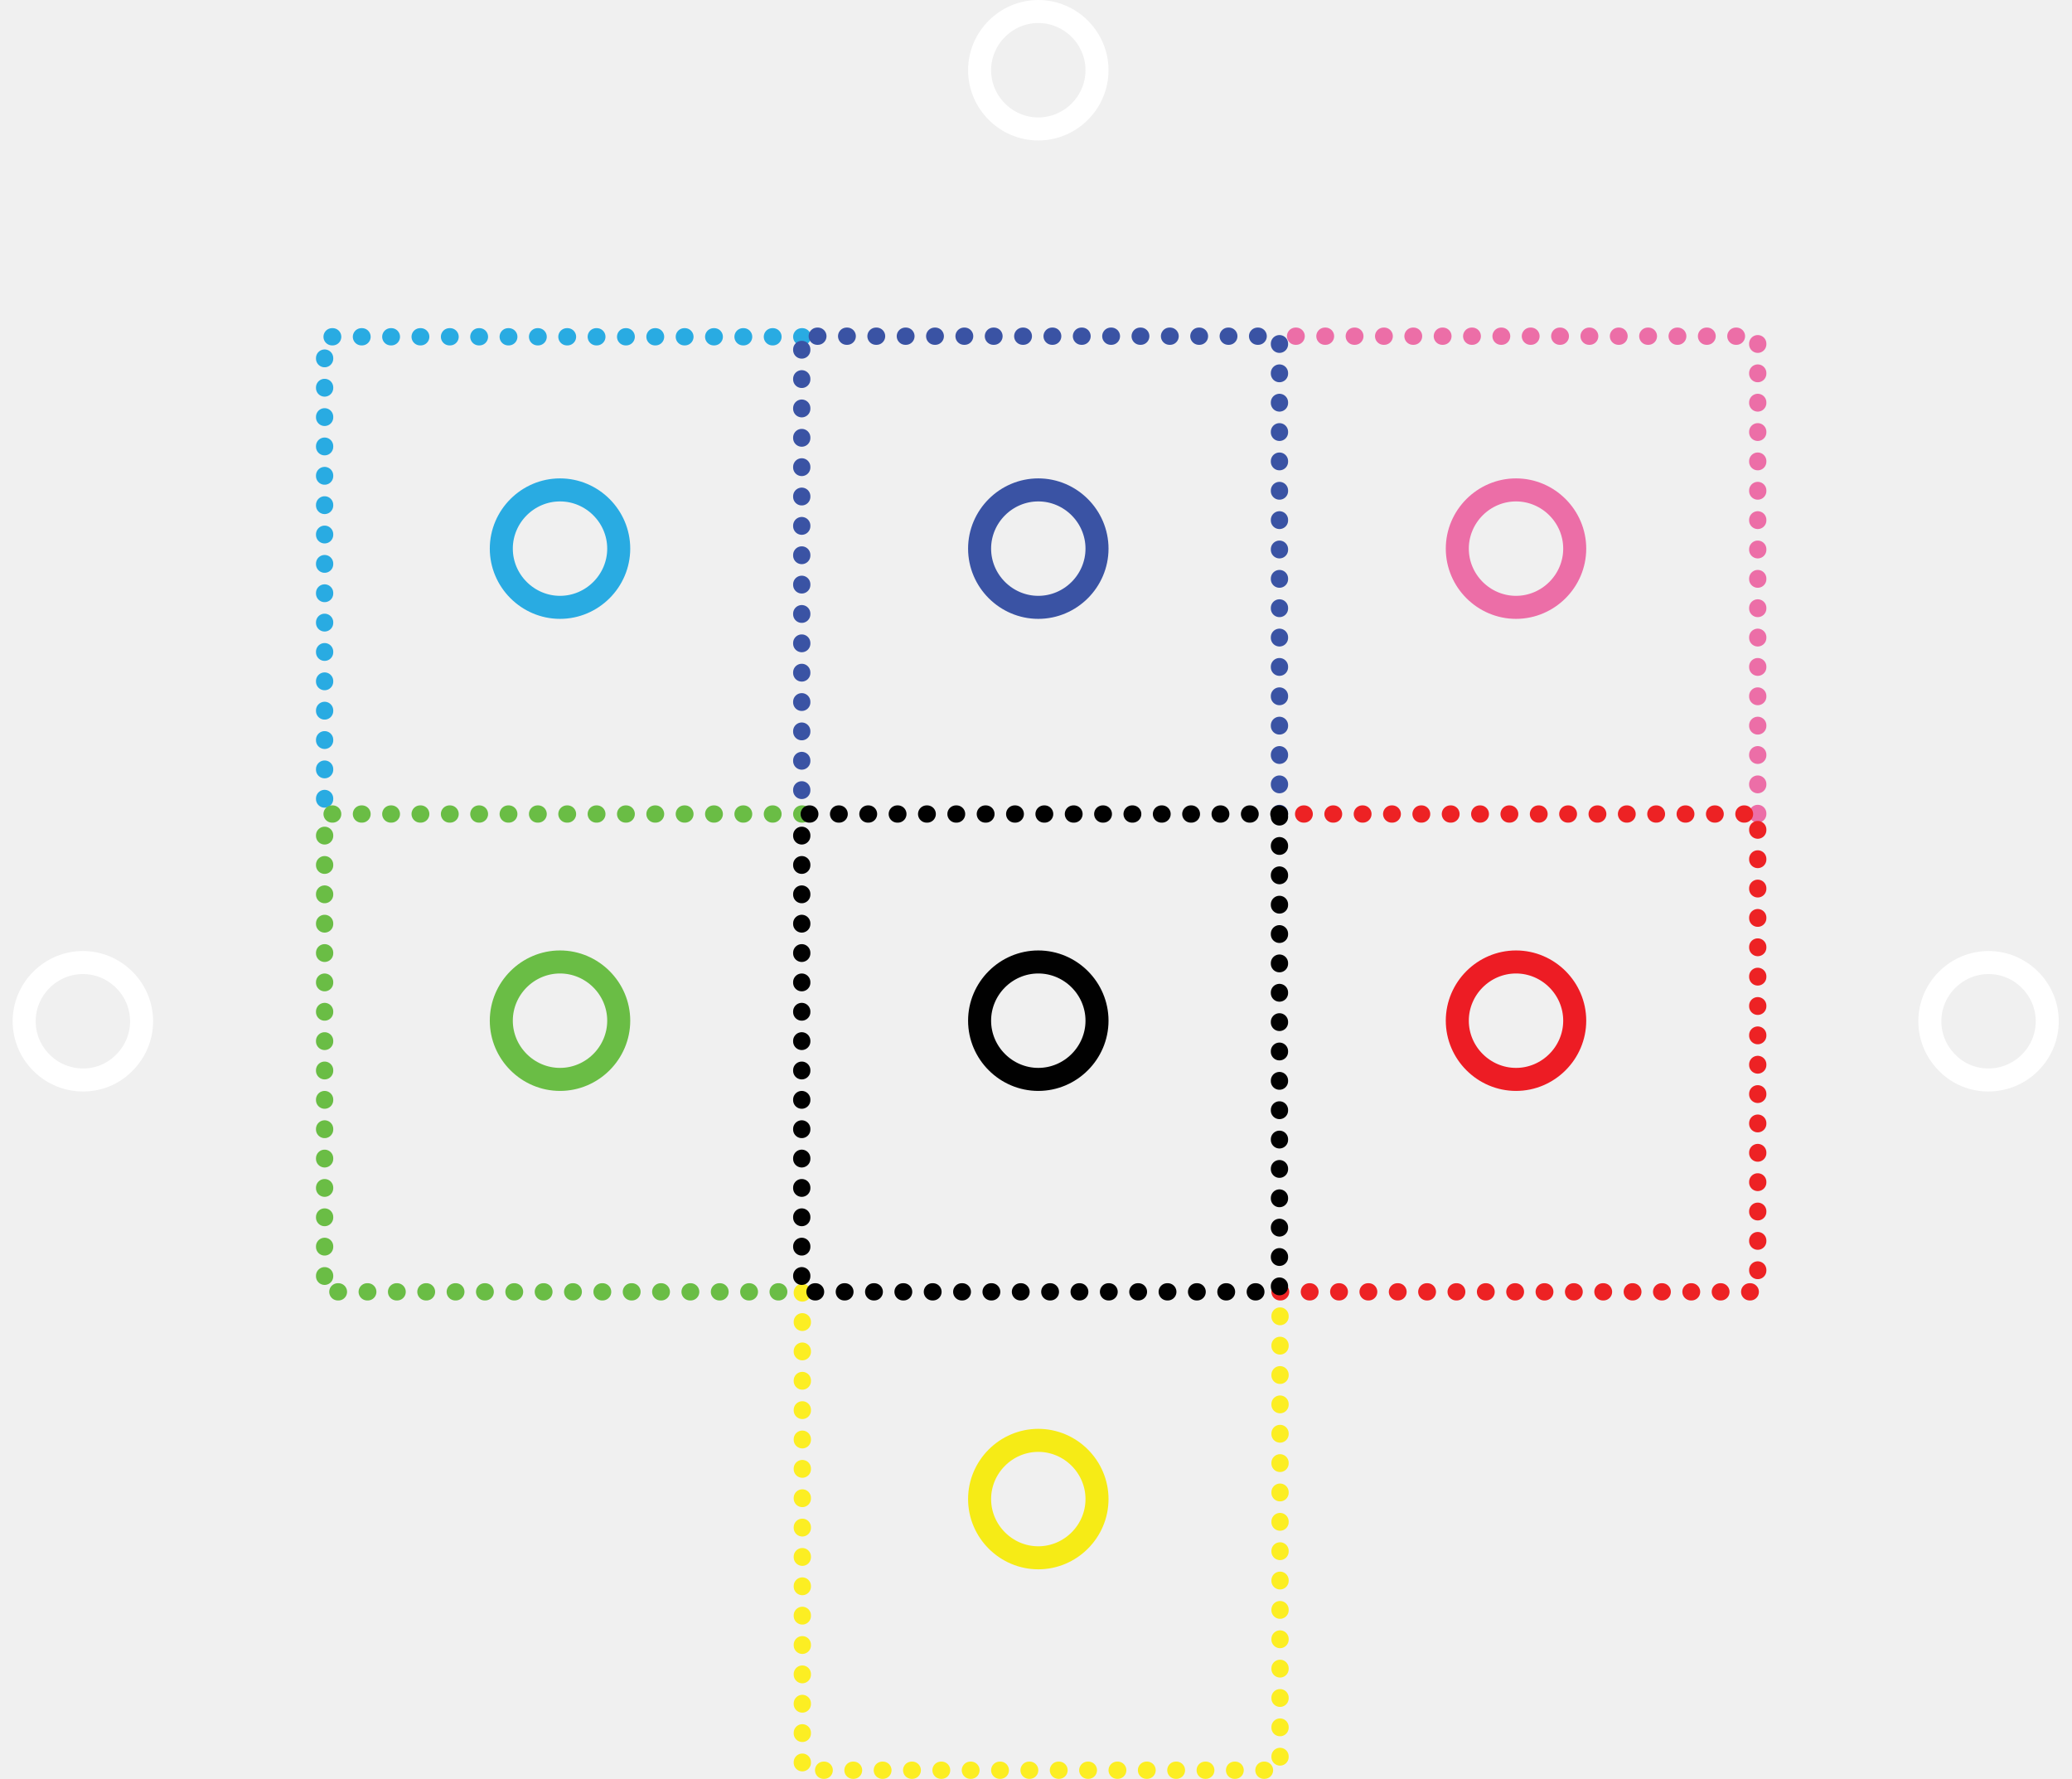
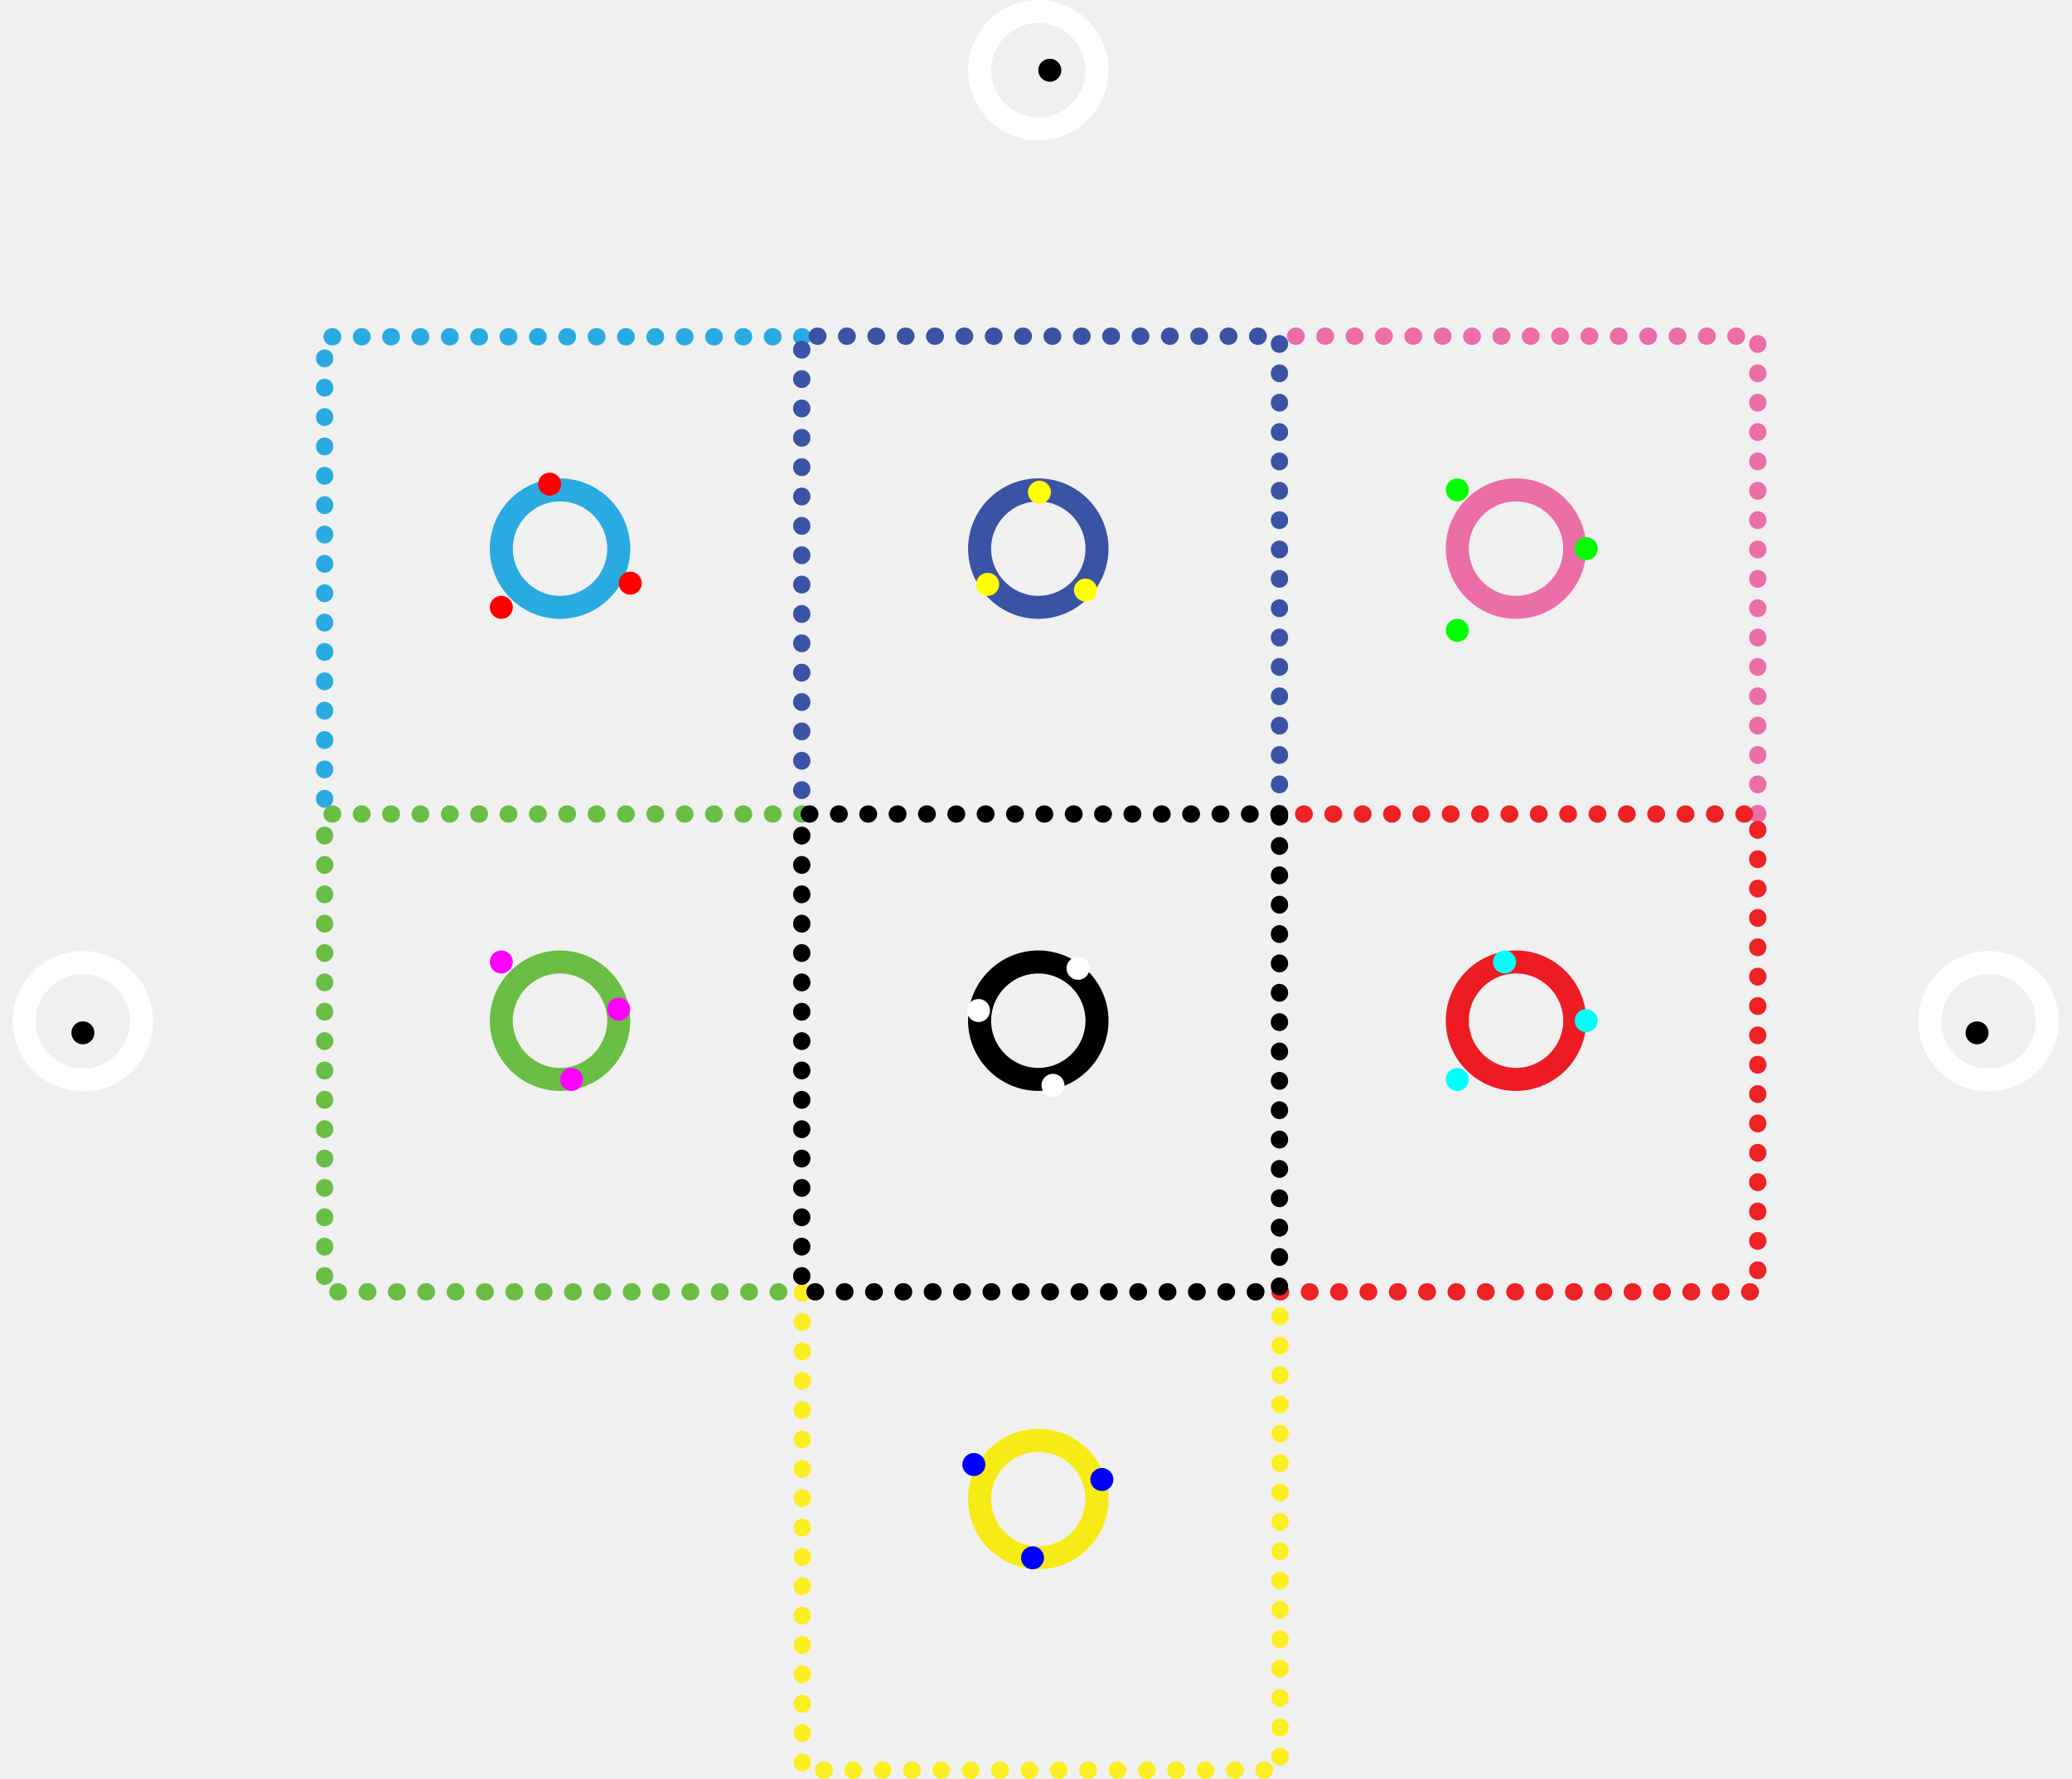
- <svg xmlns="http://www.w3.org/2000/svg" version="1.1" id="calibration-template" x="0px" y="0px" viewBox="0 0 360 309" style="enable-background:new 0 0 360 309;" xml:space="preserve">
+ <svg xmlns="http://www.w3.org/2000/svg" id="calibration-template" enable-background="new 0 0 360 309" version="1.1" viewBox="0 0 360 309" xml:space="preserve">
  <style type="text/css">
	.st0{fill:none;stroke:#29ABE2;stroke-width:3;stroke-linecap:round;stroke-dasharray:0.1,5;}
	.st1{fill:none;stroke:#EC6EA7;stroke-width:3;stroke-linecap:round;stroke-dasharray:0.1,5;}
	.st2{fill:none;stroke:#6ABD45;stroke-width:3;stroke-linecap:round;stroke-dasharray:0.1,5;}
	.st3{fill:none;stroke:#ED2224;stroke-width:3;stroke-linecap:round;stroke-dasharray:0.1,5;}
	.st4{fill:none;stroke:#FCEE23;stroke-width:3;stroke-linecap:round;stroke-dasharray:0.1,5;}
	.st5{fill:none;stroke:#3A53A4;stroke-width:3;stroke-linecap:round;stroke-miterlimit:10;stroke-dasharray:0.1,5;}
	
		.st6{fill:none;stroke:#010101;stroke-width:3;stroke-linecap:round;stroke-linejoin:round;stroke-miterlimit:10;stroke-dasharray:0.1,5;}
	.st7{fill:none;stroke:#29ABE2;stroke-width:4;stroke-miterlimit:10;}
	.st8{fill:none;stroke:#3A53A4;stroke-width:4;stroke-miterlimit:10;}
	.st9{fill:none;stroke:#EC6EA7;stroke-width:4;stroke-miterlimit:10;}
	.st10{fill:none;stroke:#6ABD45;stroke-width:4;stroke-miterlimit:10;}
	.st11{fill:none;stroke:#010101;stroke-width:4;stroke-miterlimit:10;}
	.st12{fill:none;stroke:#ED1C24;stroke-width:4;stroke-miterlimit:10;}
	.st13{fill:none;stroke:#F6EB16;stroke-width:4;stroke-miterlimit:10;}
	.st14{fill:none;stroke:#FFFFFF;stroke-width:4;stroke-miterlimit:10;}
</style>
-   <path class="st0" d="M139.4,58.5h-83v83" />
-   <path class="st1" d="M305.4,141.4v-83h-83" />
-   <path class="st2" d="M139.4,141.4h-83v83h83" />
-   <path class="st3" d="M222.4,224.4h83v-83h-83" />
-   <path class="st4" d="M139.4,224.5v83h83v-83" />
-   <path class="st5" d="M222.3,141.4v-83h-83v83" />
-   <path class="st6" d="M222.3,141.4h-83v83h83V141.4z" />
-   <g id="calibration-samples">
-     <g>
-       <path class="st7" d="M97.3,105.5c5.6,0,10.2-4.6,10.2-10.2c0-5.6-4.6-10.2-10.2-10.2c-5.6,0-10.2,4.6-10.2,10.2    C87.1,100.9,91.7,105.5,97.3,105.5z" />
-     </g>
-     <g>
-       <path class="st8" d="M180.4,105.5c5.6,0,10.2-4.6,10.2-10.2c0-5.6-4.6-10.2-10.2-10.2s-10.2,4.6-10.2,10.2    C170.2,100.9,174.8,105.5,180.4,105.5z" />
-     </g>
-     <g>
-       <path class="st9" d="M263.4,105.5c5.6,0,10.2-4.6,10.2-10.2c0-5.6-4.6-10.2-10.2-10.2s-10.2,4.6-10.2,10.2    C253.2,100.9,257.8,105.5,263.4,105.5z" />
-     </g>
-     <g>
-       <path class="st10" d="M97.3,187.5c5.6,0,10.2-4.6,10.2-10.2s-4.6-10.2-10.2-10.2c-5.6,0-10.2,4.6-10.2,10.2S91.7,187.5,97.3,187.5    z" />
-     </g>
-     <g>
-       <path class="st11" d="M180.4,187.5c5.6,0,10.2-4.6,10.2-10.2s-4.6-10.2-10.2-10.2s-10.2,4.6-10.2,10.2S174.8,187.5,180.4,187.5z" />
-     </g>
-     <g>
-       <path class="st12" d="M263.4,187.5c5.6,0,10.2-4.6,10.2-10.2s-4.6-10.2-10.2-10.2s-10.2,4.6-10.2,10.2S257.8,187.5,263.4,187.5z" />
-     </g>
-     <g>
-       <path class="st13" d="M180.4,270.6c5.6,0,10.2-4.6,10.2-10.2c0-5.6-4.6-10.2-10.2-10.2s-10.2,4.6-10.2,10.2    C170.2,266,174.8,270.6,180.4,270.6z" />
-     </g>
-     <g>
-       <path class="st14" d="M180.4,22.4c5.6,0,10.2-4.6,10.2-10.2c0-5.6-4.6-10.2-10.2-10.2s-10.2,4.6-10.2,10.2    C170.2,17.8,174.8,22.4,180.4,22.4z" />
-       <path class="st14" d="M352.7,184.6c4-4,4-10.4,0-14.4c-4-4-10.4-4-14.4,0c-4,4-4,10.4,0,14.4C342.2,188.6,348.7,188.6,352.7,184.6    z" />
-       <path class="st14" d="M21.6,184.6c4-4,4-10.4,0-14.4c-4-4-10.4-4-14.4,0c-4,4-4,10.4,0,14.4C11.2,188.6,17.7,188.6,21.6,184.6z" />
-     </g>
+   <path class="st0" d="m139.4 58.5h-83v83" />
+   <path class="st1" d="m305.4 141.4v-83h-83" />
+   <path class="st2" d="m139.4 141.4h-83v83h83" />
+   <path class="st3" d="m222.4 224.4h83v-83h-83" />
+   <path class="st4" d="m139.4 224.5v83h83v-83" />
+   <path class="st5" d="m222.3 141.4v-83h-83v83" />
+   <path class="st6" d="m222.3 141.4h-83v83h83v-83z" />
+   <g id="indicators">
+     <path class="st7" d="m97.3 105.5c5.6 0 10.2-4.6 10.2-10.2s-4.6-10.2-10.2-10.2-10.2 4.6-10.2 10.2 4.6 10.2 10.2 10.2z" />
+     <path class="st8" d="m180.4 105.5c5.6 0 10.2-4.6 10.2-10.2s-4.6-10.2-10.2-10.2-10.2 4.6-10.2 10.2 4.6 10.2 10.2 10.2z" />
+     <path class="st9" d="m263.4 105.5c5.6 0 10.2-4.6 10.2-10.2s-4.6-10.2-10.2-10.2-10.2 4.6-10.2 10.2 4.6 10.2 10.2 10.2z" />
+     <path class="st10" d="m97.3 187.5c5.6 0 10.2-4.6 10.2-10.2s-4.6-10.2-10.2-10.2-10.2 4.6-10.2 10.2 4.6 10.2 10.2 10.2z" />
+     <path class="st11" d="m180.4 187.5c5.6 0 10.2-4.6 10.2-10.2s-4.6-10.2-10.2-10.2-10.2 4.6-10.2 10.2 4.6 10.2 10.2 10.2z" />
+     <path class="st12" d="m263.4 187.5c5.6 0 10.2-4.6 10.2-10.2s-4.6-10.2-10.2-10.2-10.2 4.6-10.2 10.2 4.6 10.2 10.2 10.2z" />
+     <path class="st13" d="m180.4 270.6c5.6 0 10.2-4.6 10.2-10.2s-4.6-10.2-10.2-10.2-10.2 4.6-10.2 10.2 4.6 10.2 10.2 10.2z" />
+     <path class="st14" d="m180.4 22.4c5.6 0 10.2-4.6 10.2-10.2s-4.6-10.2-10.2-10.2-10.2 4.6-10.2 10.2 4.6 10.2 10.2 10.2z" />
+     <path class="st14" d="m352.7 184.6c4-4 4-10.4 0-14.4s-10.4-4-14.4 0-4 10.4 0 14.4c3.9 4 10.4 4 14.4 0z" />
+     <path class="st14" d="m21.6 184.6c4-4 4-10.4 0-14.4s-10.4-4-14.4 0-4 10.4 0 14.4 10.5 4 14.4 0z" />
+   </g>
+   <g id="calibration-samples" transform="translate(456.17 12.1)" fill-rule="evenodd" stroke-width="3">
+     <circle cx="-268.87" cy="156.1" r="2" fill="#ffffff" />
+     <circle cx="-286.16" cy="163.43" r="2" fill="#ffffff" />
+     <circle cx="-273.22" cy="176.43" r="2" fill="#ffffff" />
+     <circle cx="-273.77" cy=".1" r="2" fill="#000000" />
+     <circle cx="-112.67" cy="167.31" r="2" fill="#000000" />
+     <circle cx="-441.77" cy="167.31" r="2" fill="#000000" />
+     <circle cx="-360.67" cy="72" r="2" fill="#ff0000" />
+     <circle cx="-369.07" cy="93.4" r="2" fill="#ff0000" />
+     <circle cx="-346.67" cy="89.2" r="2" fill="#ff0000" />
+     <circle cx="-202.97" cy="73" r="2" fill="#00ff00" />
+     <circle cx="-202.97" cy="97.4" r="2" fill="#00ff00" />
+     <circle cx="-180.57" cy="83.2" r="2" fill="#00ff00" />
+     <circle cx="-286.97" cy="242.3" r="2" fill="#0000ff" />
+     <circle cx="-275.57" cy="73.4" r="2" fill="#ffff00" />
+     <circle cx="-194.77" cy="155" r="2" fill="#00ffff" />
+     <circle cx="-180.57" cy="165.2" r="2" fill="#00ffff" />
+     <circle cx="-202.97" cy="175.4" r="2" fill="#00ffff" />
+     <circle cx="-369.07" cy="155" r="2" fill="#ff00ff" />
+     <circle cx="-348.67" cy="163.2" r="2" fill="#ff00ff" />
+     <circle cx="-356.87" cy="175.4" r="2" fill="#ff00ff" />
+     <circle cx="-284.57" cy="89.4" r="2" fill="#ffff00" />
+     <circle cx="-267.57" cy="90.4" r="2" fill="#ffff00" />
+     <circle cx="-276.77" cy="258.5" r="2" fill="#0000ff" />
+     <circle cx="-264.73" cy="244.9" r="2" fill="#0000ff" />
  </g>
</svg>
